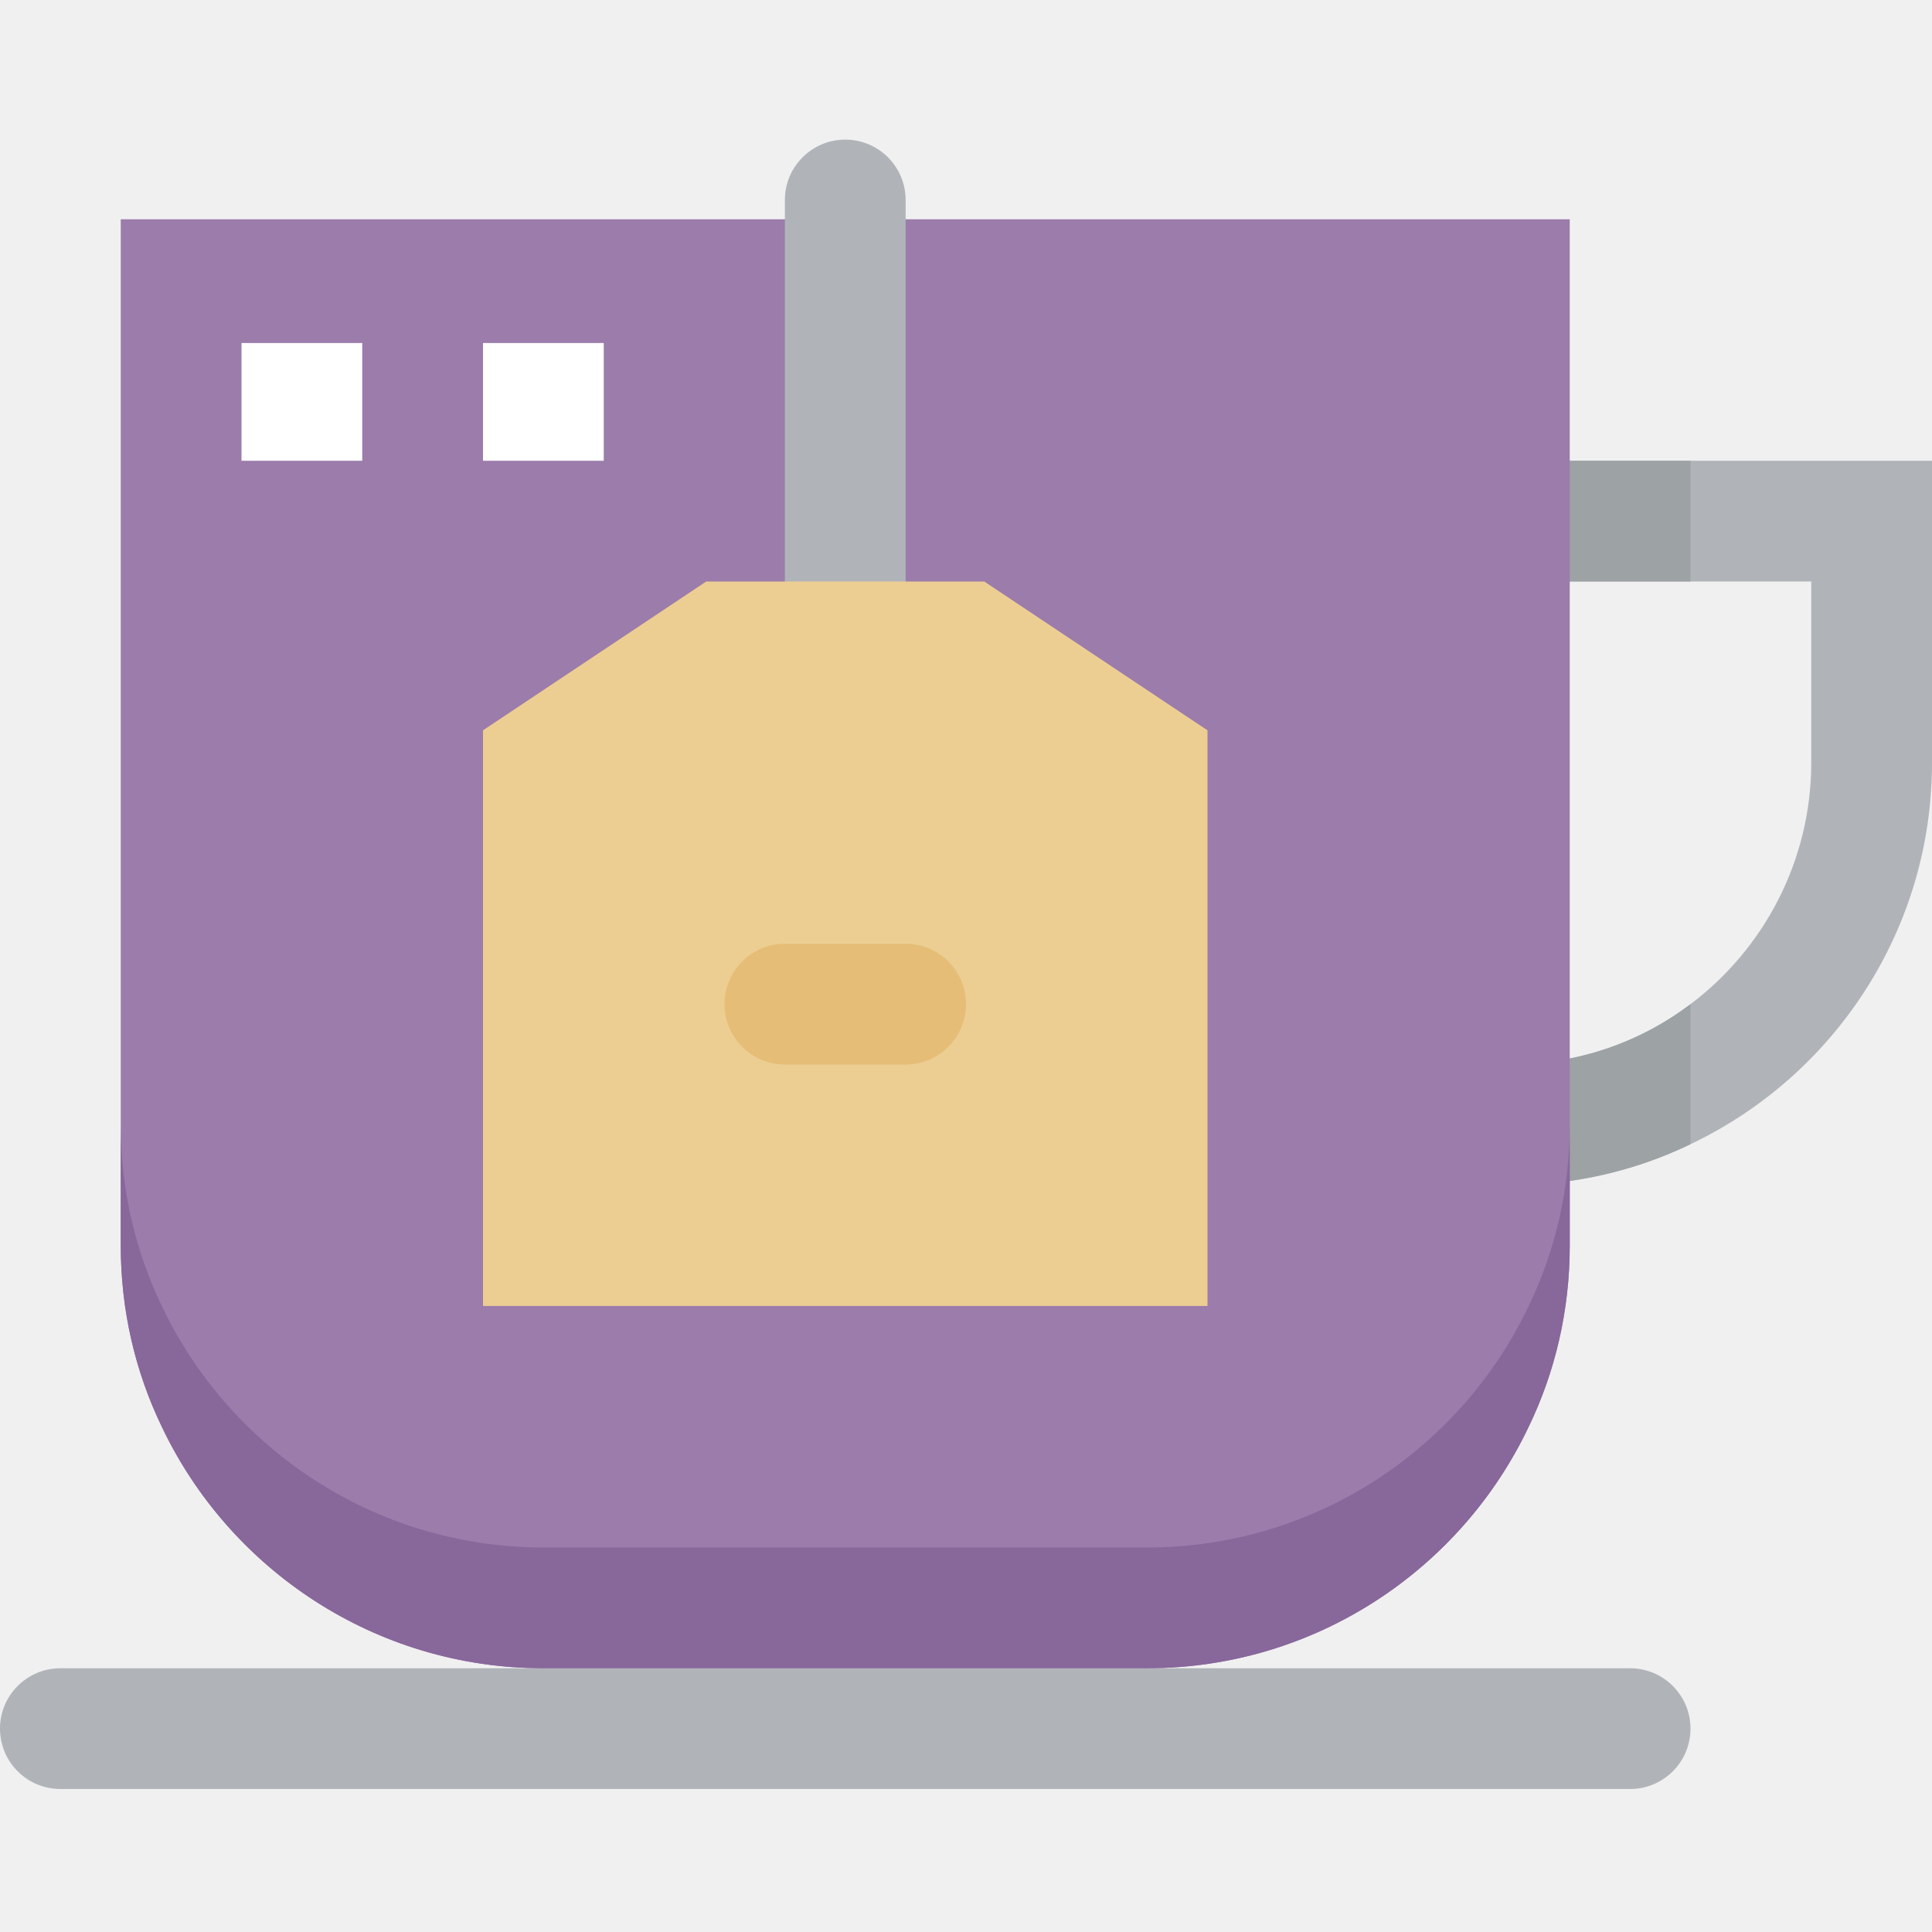
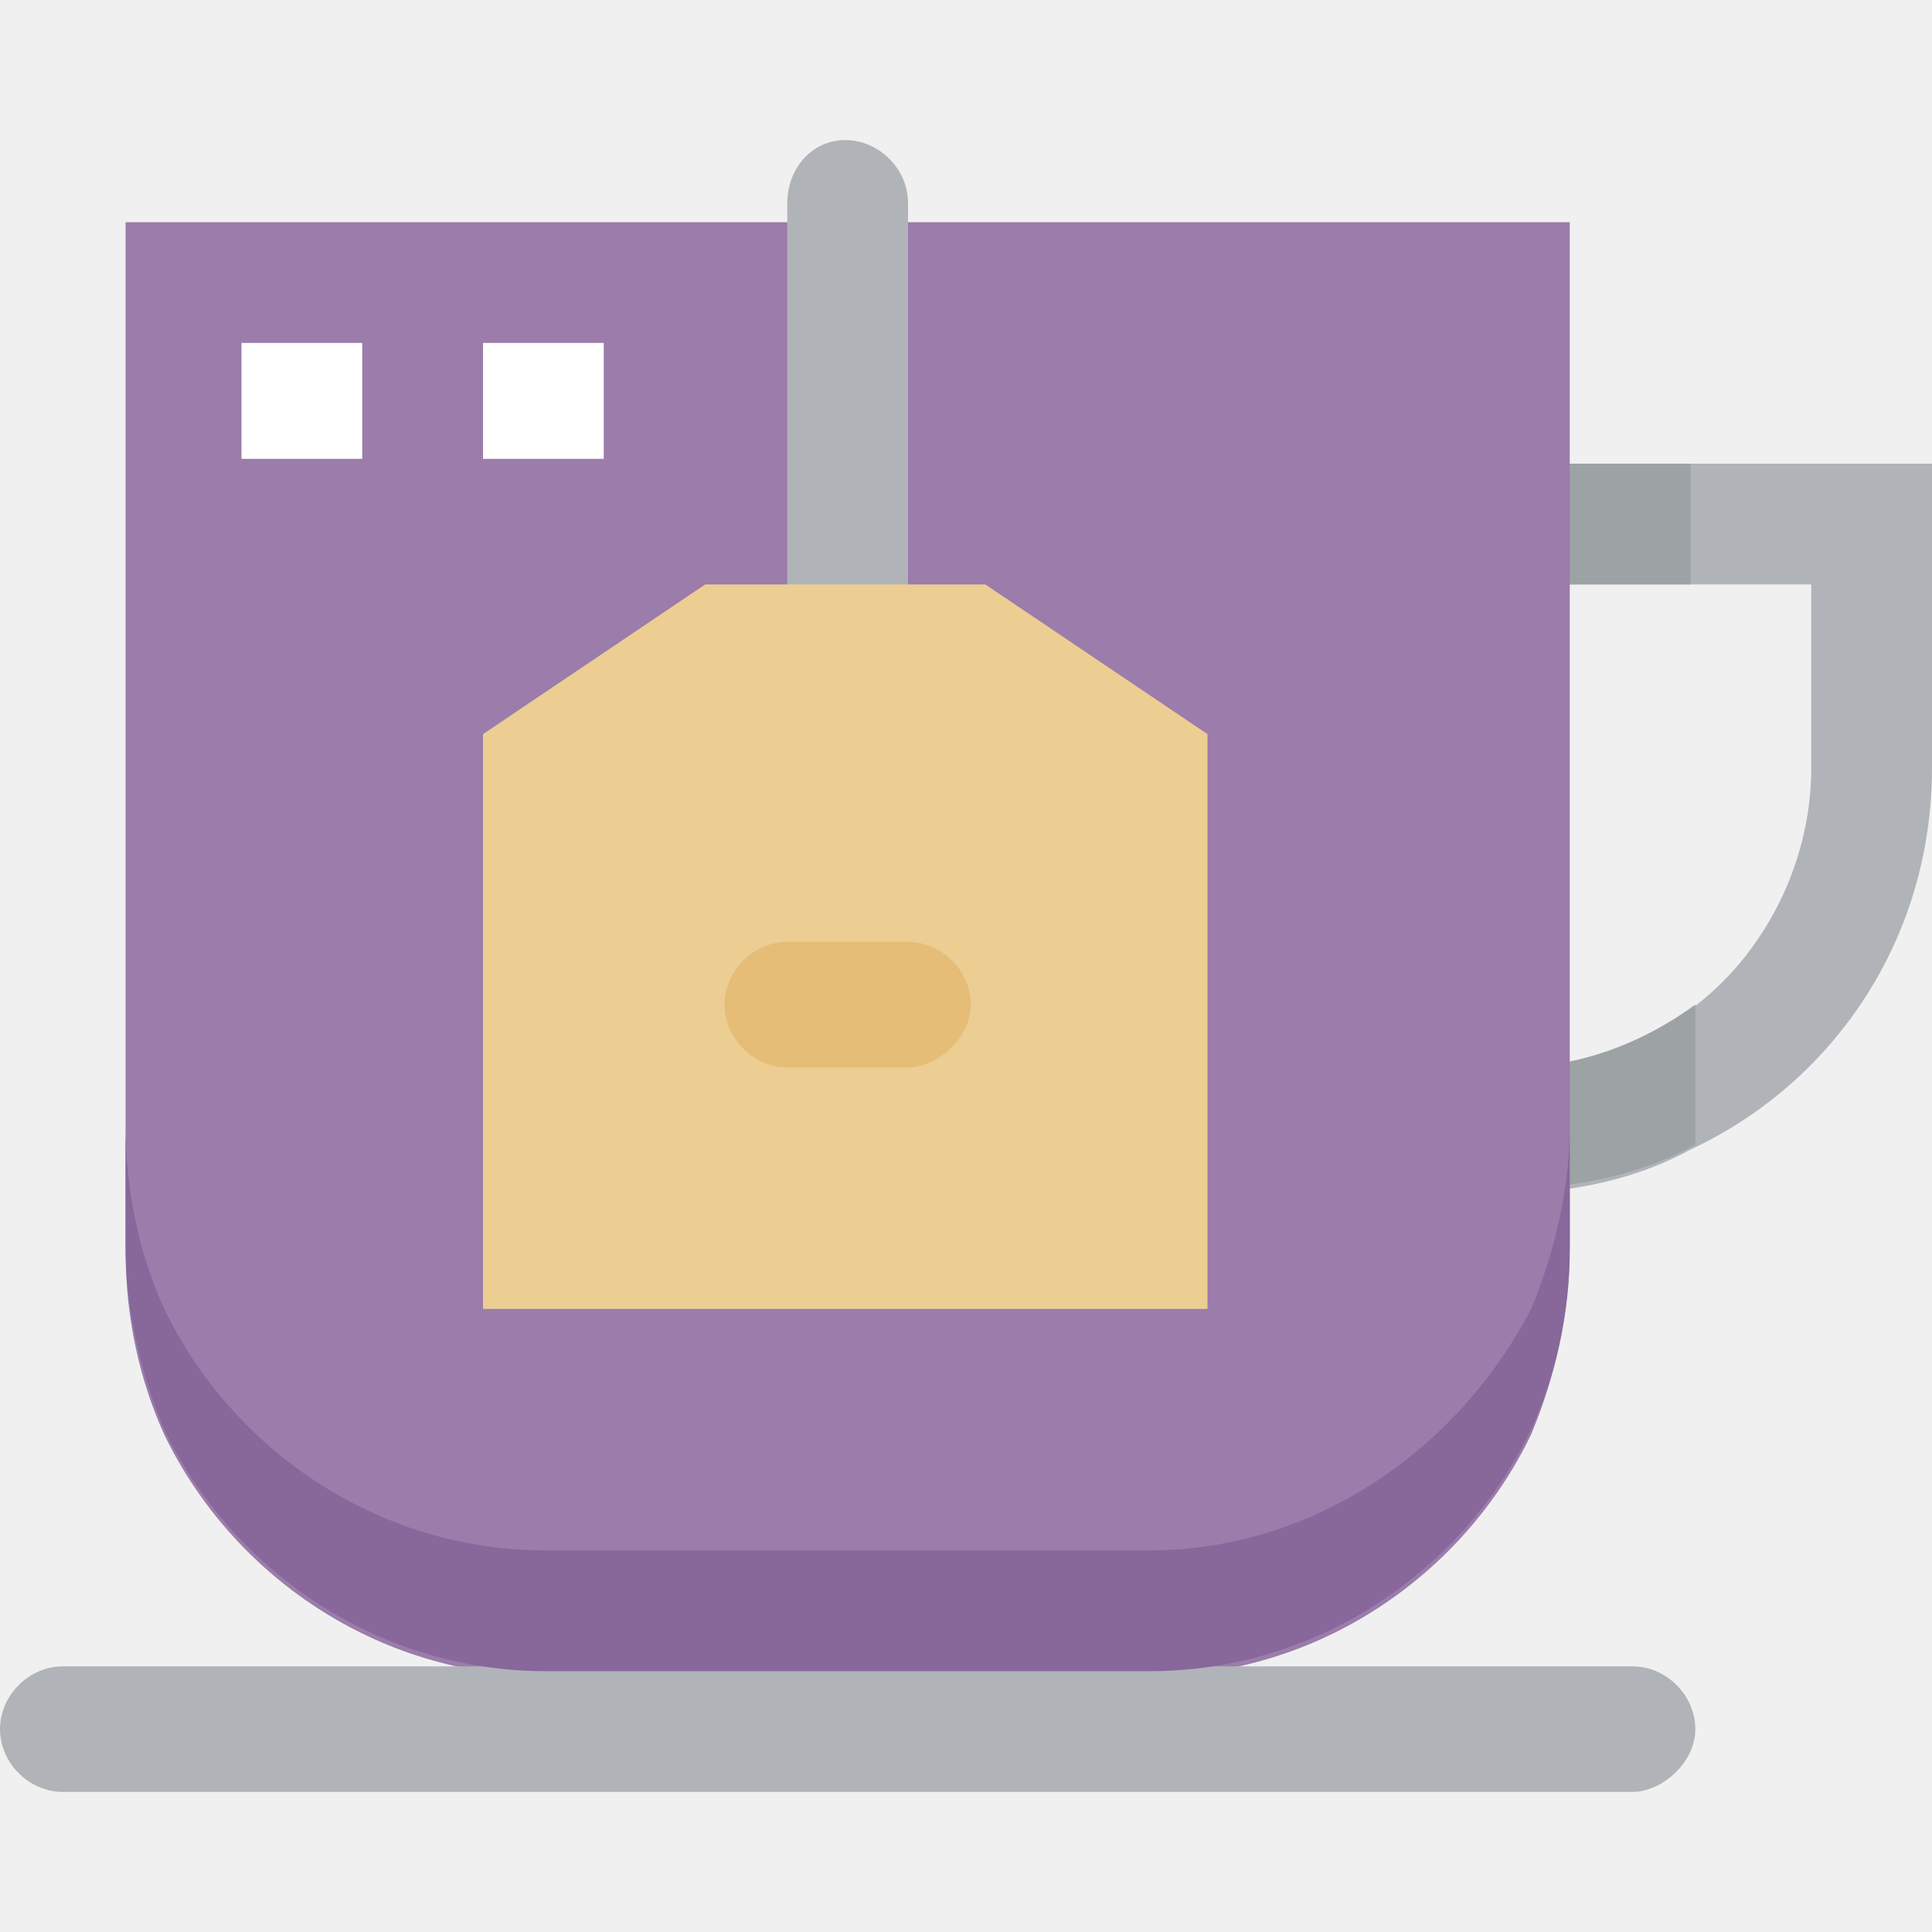
- <svg xmlns="http://www.w3.org/2000/svg" height="512pt" viewBox="0 -37 512 512" width="512pt">
-   <path d="m512 85.105v80c0 44.637-26.238 83.199-64 101.117-14.559 7.043-30.879 10.883-48 10.883v-32c18.078 0 34.719-5.922 48-16 19.359-14.562 32-37.922 32-64v-48h-80v-32zm0 0" fill="#b0b4b9" />
-   <path d="m400 85.105h48v32h-48zm0 0" fill="#9da2a5" />
-   <path d="m400 245.105c18.078 0 34.719-5.922 48-16v37.117c-14.559 7.043-30.879 10.883-48 10.883zm0 0" fill="#9da2a5" />
-   <path d="m416 21.105v272c0 17.117-3.84 33.438-10.879 48-17.922 37.758-56.48 64-101.121 64h-160c-44.641 0-83.199-26.242-101.121-64-7.039-14.562-10.879-30.883-10.879-48v-272zm0 0" fill="#9b7cab" />
-   <path d="m432 437.105h-416c-8.832 0-16-7.168-16-16s7.168-16 16-16h416c8.832 0 16 7.168 16 16s-7.168 16-16 16zm0 0" fill="#b0b4b9" />
-   <path d="m208 16v128h32v-128c0-8.832-7.168-16-16-16s-16 7.168-16 16zm0 0" fill="#b0b4b9" />
-   <path d="m260.848 117.105h-73.695l-59.152 39.438v152.562h192v-152.562zm0 0" fill="#ecce93" />
-   <path d="m240 245.105h-32c-8.832 0-16-7.168-16-16s7.168-16 16-16h32c8.832 0 16 7.168 16 16s-7.168 16-16 16zm0 0" fill="#e5bd76" />
-   <path d="m64 53.902h32v31.203h-32zm0 0" fill="#fff" />
-   <path d="m128 53.902h32v31.203h-32zm0 0" fill="#fff" />
-   <path d="m304 373.105h-160c-44.641 0-83.199-26.242-101.121-64-7.039-14.562-10.879-30.883-10.879-48v32c0 17.117 3.84 33.438 10.879 48 17.922 37.758 56.48 64 101.121 64h160c44.641 0 83.199-26.242 101.121-64 7.039-14.562 10.879-30.883 10.879-48v-32c0 17.117-3.84 33.438-10.879 48-17.922 37.758-56.48 64-101.121 64zm0 0" fill="#88679b" />
+ <svg xmlns="http://www.w3.org/2000/svg" version="1.1" id="Layer_1" x="0px" y="0px" viewBox="0 0 40 40" style="enable-background:new 0 0 40 40;" xml:space="preserve">
+   <style type="text/css">
+ 	.st0{fill:none;}
+ 	.st1{fill:#B0B4B9;}
+ 	.st2{fill:#9DA2A5;}
+ 	.st3{fill:#9B7CAB;}
+ 	.st4{fill:#ECCE93;}
+ 	.st5{fill:#E5BD76;}
+ 	.st6{fill:#FFFFFF;}
+ 	.st7{fill:#88679B;}
+ </style>
+   <g>
+     <path class="st0" d="M0,0h40v40H0V0z" />
+     <g>
+       <path class="st1" d="M40,9.6v6.3c0,3.5-2,6.5-5,7.9c-1.1,0.6-2.4,0.9-3.8,0.9v-2.5c1.4,0,2.7-0.5,3.8-1.3c1.5-1.1,2.5-3,2.5-5    v-3.8h-6.3V9.6H40z" />
+       <path class="st2" d="M31.3,9.6H35v2.5h-3.8V9.6z M31.3,22.1c1.4,0,2.7-0.5,3.8-1.3v2.9c-1.1,0.6-2.4,0.9-3.8,0.9V22.1z" />
+       <path class="st3" d="M32.5,4.6v21.3c0,1.3-0.3,2.6-0.8,3.8c-1.4,2.9-4.4,5-7.9,5H11.3c-3.5,0-6.5-2.1-7.9-5    c-0.5-1.1-0.8-2.4-0.8-3.8V4.6H32.5z" />
+       <path class="st1" d="M33.8,37.1H1.3c-0.7,0-1.3-0.6-1.3-1.3s0.6-1.3,1.3-1.3h32.5c0.7,0,1.3,0.6,1.3,1.3S34.4,37.1,33.8,37.1z" />
+       <path class="st1" d="M16.3,4.2v10h2.5v-10c0-0.7-0.6-1.3-1.3-1.3S16.3,3.5,16.3,4.2z" />
+       <path class="st4" d="M20.4,12.1h-5.8L10,15.2v11.9h15V15.2L20.4,12.1z" />
+       <path class="st5" d="M18.8,22.1h-2.5c-0.7,0-1.3-0.6-1.3-1.3s0.6-1.3,1.3-1.3h2.5c0.7,0,1.3,0.6,1.3,1.3S19.4,22.1,18.8,22.1z" />
+       <path class="st6" d="M5,7.1h2.5v2.4H5V7.1z M10,7.1h2.5v2.4H10V7.1z" />
+       <path class="st7" d="M23.8,32.1H11.3c-3.5,0-6.5-2.1-7.9-5c-0.5-1.1-0.8-2.4-0.8-3.8v2.5c0,1.3,0.3,2.6,0.8,3.8    c1.4,2.9,4.4,5,7.9,5h12.5c3.5,0,6.5-2.1,7.9-5c0.5-1.1,0.8-2.4,0.8-3.8v-2.5c0,1.3-0.3,2.6-0.8,3.8C30.2,30,27.2,32.1,23.8,32.1z    " />
+     </g>
+   </g>
</svg>
